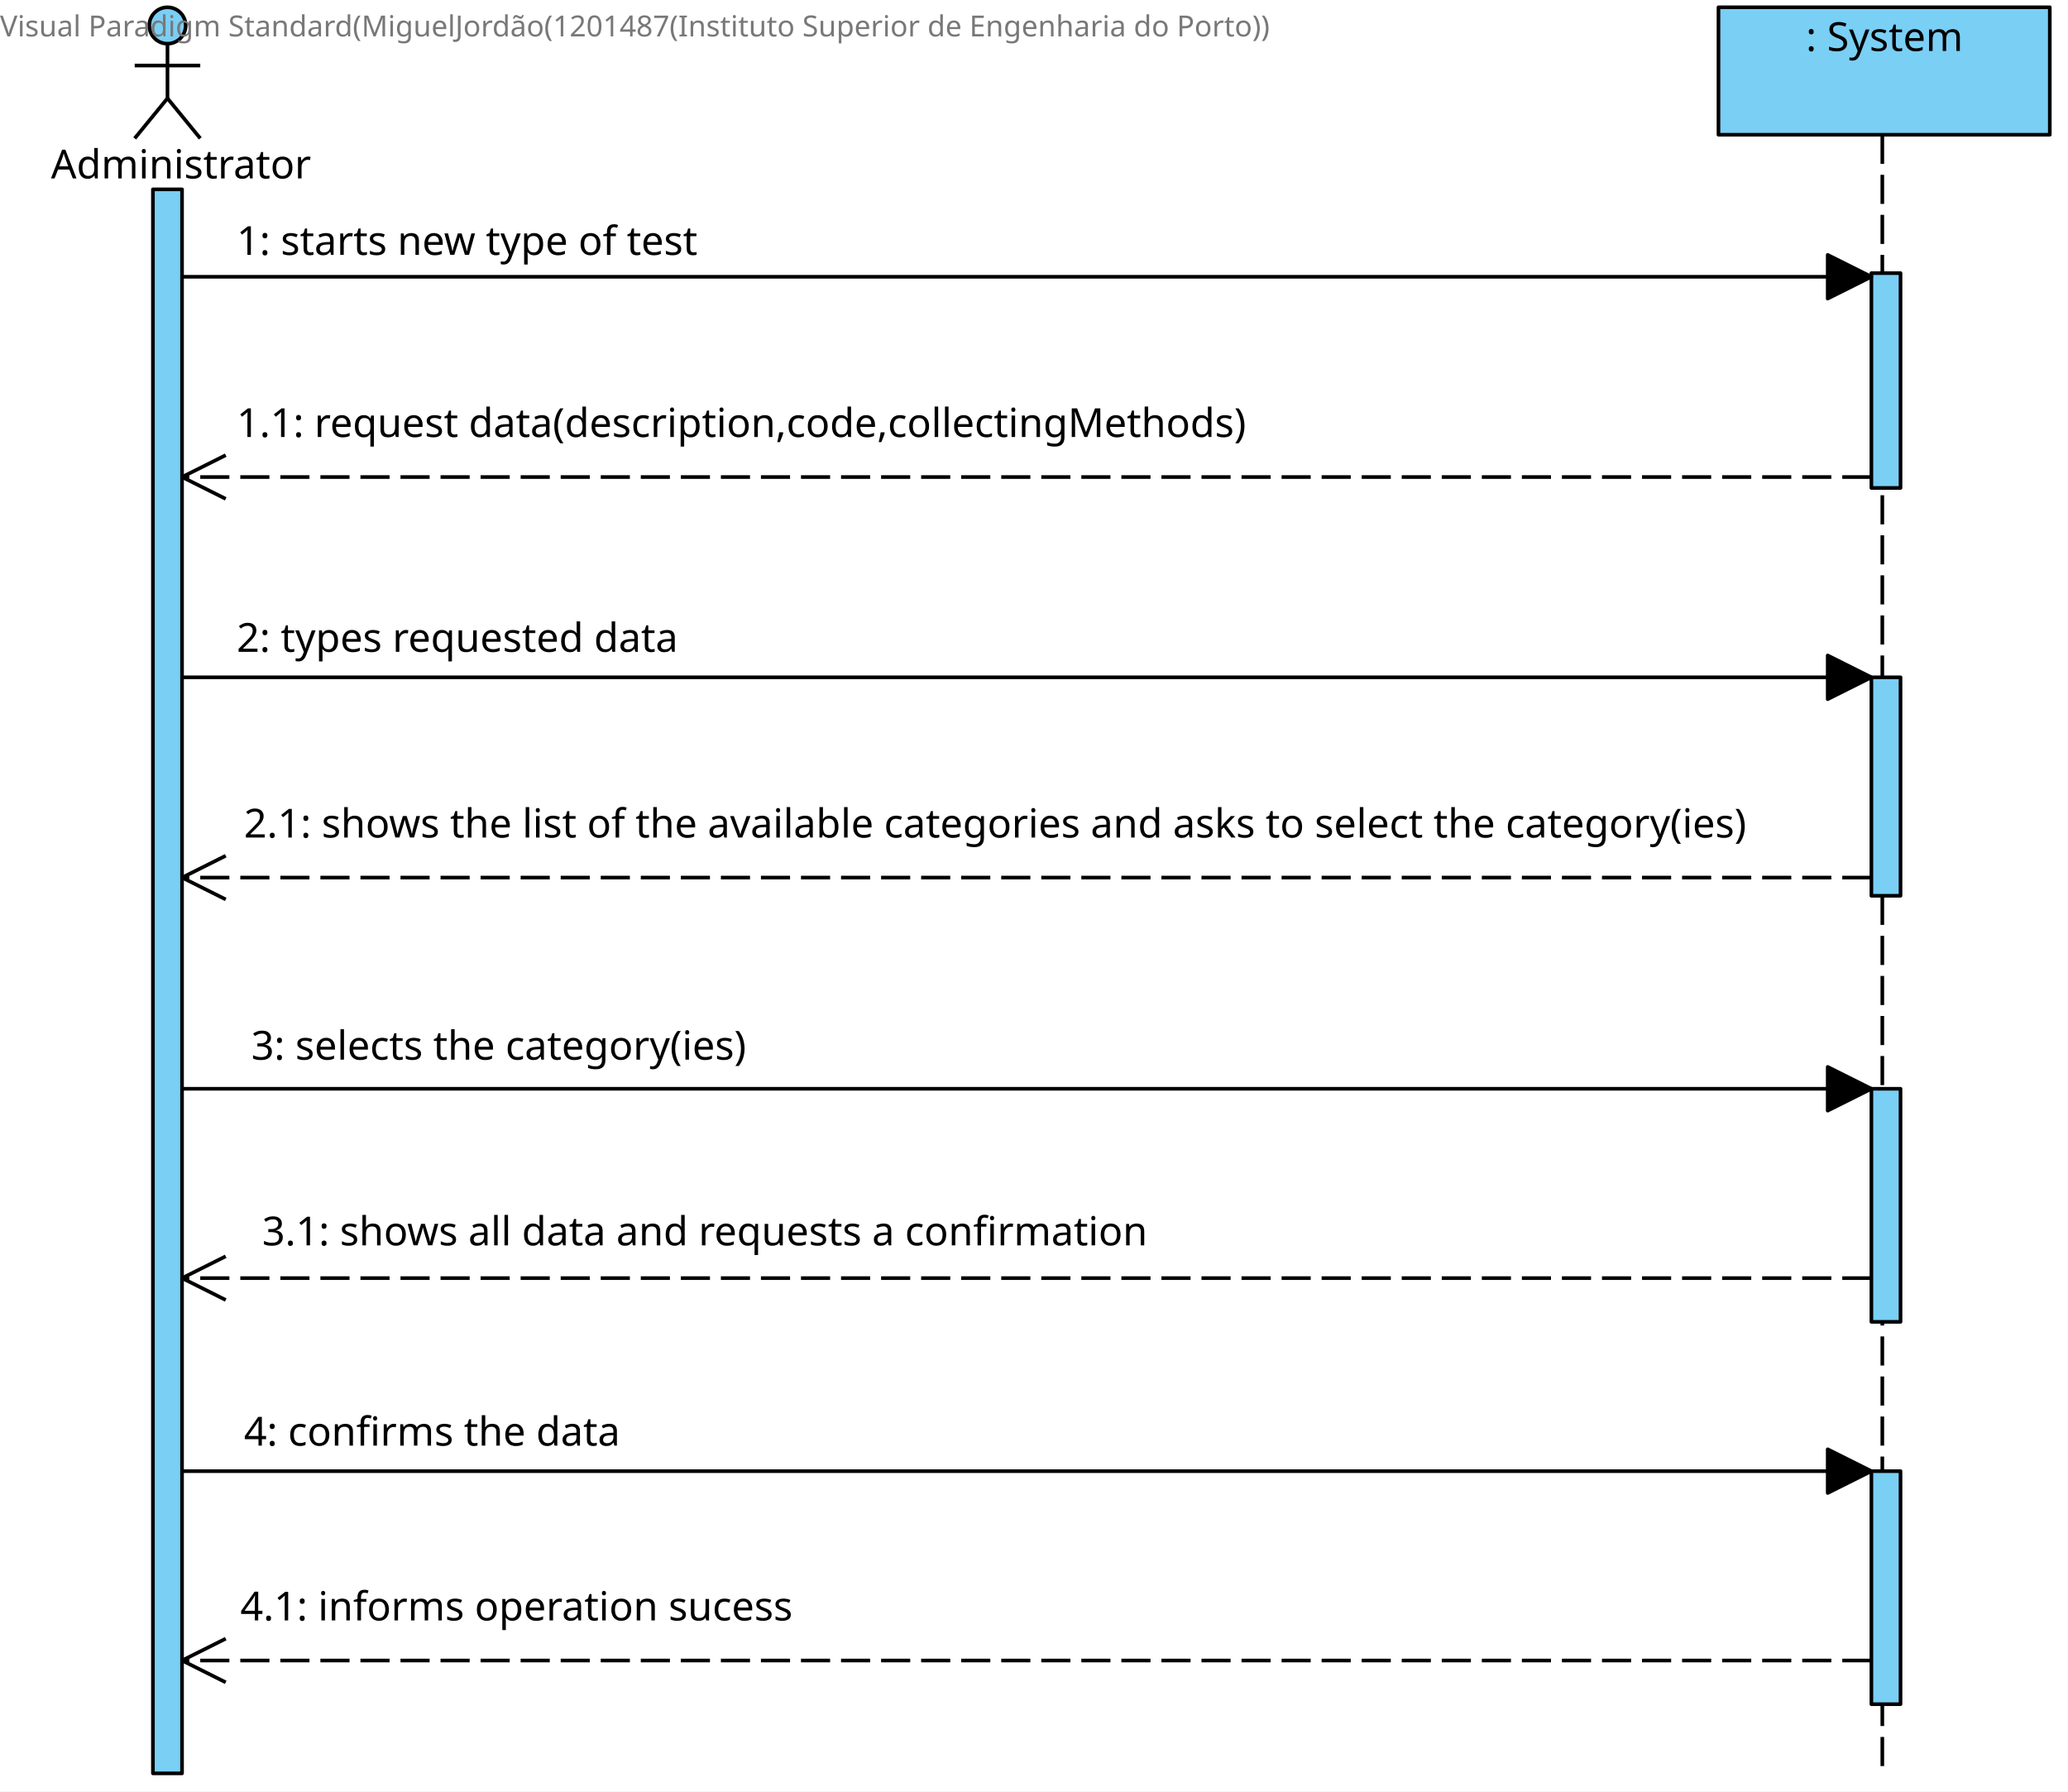
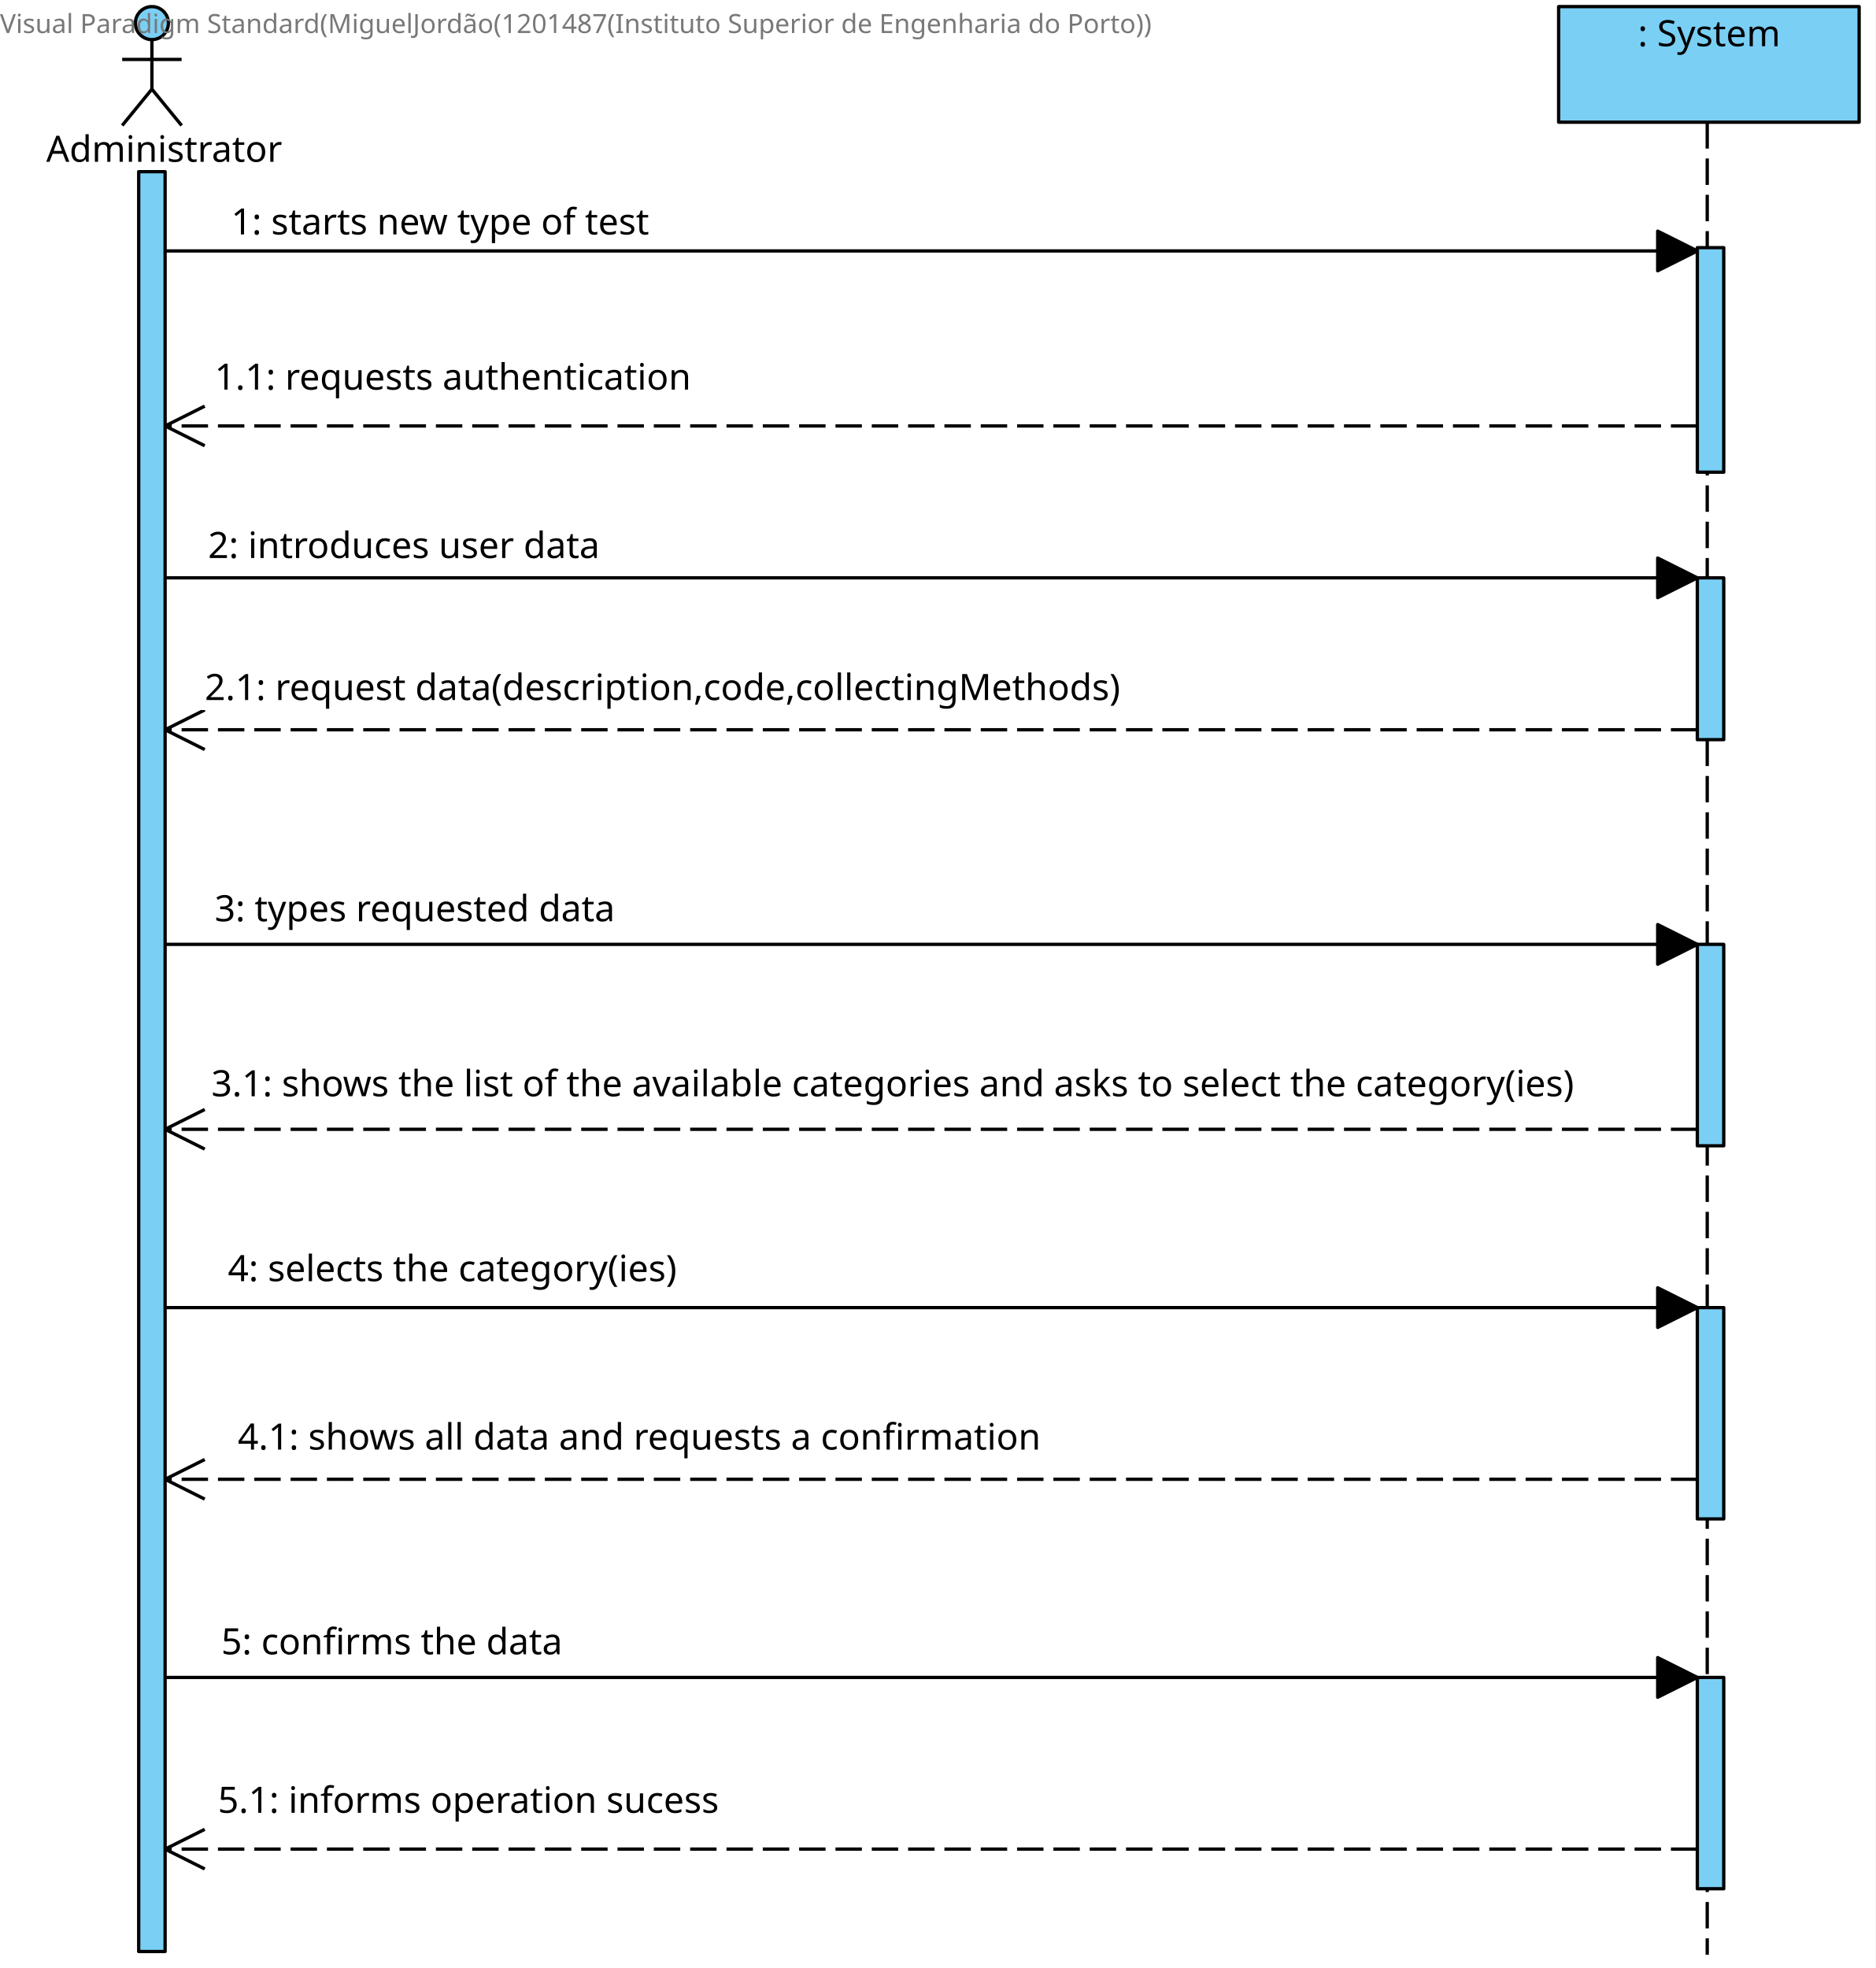
- <svg xmlns="http://www.w3.org/2000/svg" fill-opacity="0" color-rendering="auto" color-interpolation="auto" text-rendering="auto" stroke="rgb(0,0,0)" stroke-linecap="square" width="568" stroke-miterlimit="10" shape-rendering="auto" stroke-opacity="0" fill="rgb(0,0,0)" stroke-dasharray="none" font-weight="normal" stroke-width="1" height="492" font-family="'Dialog'" font-style="normal" stroke-linejoin="miter" font-size="12px" stroke-dashoffset="0" image-rendering="auto">
+ <svg xmlns="http://www.w3.org/2000/svg" fill-opacity="0" color-rendering="auto" color-interpolation="auto" text-rendering="auto" stroke="rgb(0,0,0)" stroke-linecap="square" width="568" stroke-miterlimit="10" shape-rendering="auto" stroke-opacity="0" fill="rgb(0,0,0)" stroke-dasharray="none" font-weight="normal" stroke-width="1" height="596" font-family="'Dialog'" font-style="normal" stroke-linejoin="miter" font-size="12px" stroke-dashoffset="0" image-rendering="auto">
  <defs id="genericDefs" />
  <g>
    <defs id="defs1">
      <clipPath clipPathUnits="userSpaceOnUse" id="clipPath1">
-         <path d="M-7 -7 L99 -7 L99 497 L-7 497 L-7 -7 Z" />
+         <path d="M-7 -7 L99 -7 L99 601 L-7 601 L-7 -7 Z" />
      </clipPath>
      <clipPath clipPathUnits="userSpaceOnUse" id="clipPath2">
-         <path d="M-7 -7 L103 -7 L103 497 L-7 497 L-7 -7 Z" />
+         <path d="M-7 -7 L103 -7 L103 601 L-7 601 L-7 -7 Z" />
      </clipPath>
      <clipPath clipPathUnits="userSpaceOnUse" id="clipPath3">
-         <path d="M-7 -7 L19 -7 L19 70 L-7 70 L-7 -7 Z" />
+         <path d="M-7 -7 L19 -7 L19 79 L-7 79 L-7 -7 Z" />
      </clipPath>
      <clipPath clipPathUnits="userSpaceOnUse" id="clipPath4">
-         <path d="M-7 -7 L19 -7 L19 71 L-7 71 L-7 -7 Z" />
+         <path d="M-7 -7 L19 -7 L19 72 L-7 72 L-7 -7 Z" />
      </clipPath>
      <clipPath clipPathUnits="userSpaceOnUse" id="clipPath5">
        <path d="M-7 -7 L19 -7 L19 75 L-7 75 L-7 -7 Z" />
      </clipPath>
      <clipPath clipPathUnits="userSpaceOnUse" id="clipPath6">
-         <path d="M-92 -15 L184 -15 L184 30 L-92 30 L-92 -15 Z" />
+         <path d="M-7 -7 L19 -7 L19 60 L-7 60 L-7 -7 Z" />
      </clipPath>
      <clipPath clipPathUnits="userSpaceOnUse" id="clipPath7">
        <path d="M-85 -15 L170 -15 L170 30 L-85 30 L-85 -15 Z" />
      </clipPath>
      <clipPath clipPathUnits="userSpaceOnUse" id="clipPath8">
+         <path d="M-92 -15 L184 -15 L184 30 L-92 30 L-92 -15 Z" />
+       </clipPath>
+       <clipPath clipPathUnits="userSpaceOnUse" id="clipPath9">
        <path d="M0 0 L568 0 L568 104 L0 104 L0 0 Z" />
      </clipPath>
-       <clipPath clipPathUnits="userSpaceOnUse" id="clipPath9">
-         <path d="M89 11 L89 26 L4 26 L4 11 ZM196 32 L196 47 L56 47 L56 32 ZM338 82 L338 97 L56 97 L56 82 ZM0 0 L0 104 L568 104 L568 0 Z" />
-       </clipPath>
      <clipPath clipPathUnits="userSpaceOnUse" id="clipPath10">
-         <path d="M338 27 L338 42 L56 42 L56 27 ZM190 86 L190 101 L55 101 L55 86 ZM0 0 L0 104 L568 104 L568 0 Z" />
+         <path d="M89 11 L89 26 L4 26 L4 11 ZM201 33 L201 48 L61 48 L61 33 ZM212 80 L212 95 L56 95 L56 80 ZM0 0 L0 104 L568 104 L568 0 Z" />
      </clipPath>
      <clipPath clipPathUnits="userSpaceOnUse" id="clipPath11">
-         <path d="M190 31 L190 46 L55 46 L55 31 ZM473 82 L473 97 L58 97 L58 82 ZM0 0 L0 104 L568 104 L568 0 Z" />
+         <path d="M335 29 L335 44 L53 44 L53 29 ZM0 0 L0 104 L55 104 L55 96 L190 96 L190 104 L568 104 L568 0 L185 0 L185 1 L53 1 L53 0 Z" />
      </clipPath>
      <clipPath clipPathUnits="userSpaceOnUse" id="clipPath12">
-         <path d="M473 27 L473 42 L58 42 L58 27 ZM212 88 L212 103 L60 103 L60 88 ZM0 0 L0 104 L568 104 L568 0 Z" />
+         <path d="M190 31 L190 46 L55 46 L55 31 ZM470 84 L470 99 L55 99 L55 84 ZM0 0 L0 104 L568 104 L568 0 Z" />
      </clipPath>
      <clipPath clipPathUnits="userSpaceOnUse" id="clipPath13">
+         <path d="M470 28 L470 43 L55 43 L55 28 ZM212 84 L212 99 L60 99 L60 84 ZM0 0 L0 104 L568 104 L568 0 Z" />
+       </clipPath>
+       <clipPath clipPathUnits="userSpaceOnUse" id="clipPath14">
        <path d="M174 31 L174 46 L57 46 L57 31 ZM220 79 L220 94 L56 94 L56 79 ZM0 0 L0 104 L568 104 L568 0 Z" />
      </clipPath>
-       <clipPath clipPathUnits="userSpaceOnUse" id="clipPath14">
+       <clipPath clipPathUnits="userSpaceOnUse" id="clipPath15">
        <path d="M220 27 L220 42 L56 42 L56 27 ZM0 0 L0 104 L568 104 L568 0 Z" />
      </clipPath>
-       <clipPath clipPathUnits="userSpaceOnUse" id="clipPath15">
+       <clipPath clipPathUnits="userSpaceOnUse" id="clipPath16">
        <path d="M212 30 L212 45 L60 45 L60 30 ZM312 81 L312 96 L62 96 L62 81 ZM0 0 L0 104 L568 104 L568 0 Z" />
      </clipPath>
-       <clipPath clipPathUnits="userSpaceOnUse" id="clipPath16">
-         <path d="M312 29 L312 44 L62 44 L62 29 ZM174 84 L174 99 L57 99 L57 84 ZM0 0 L0 104 L568 104 L568 0 Z" />
-       </clipPath>
      <clipPath clipPathUnits="userSpaceOnUse" id="clipPath17">
+         <path d="M312 29 L312 44 L62 44 L62 29 ZM0 0 L0 104 L57 104 L57 91 L174 91 L174 104 L568 104 L568 0 Z" />
+       </clipPath>
+       <clipPath clipPathUnits="userSpaceOnUse" id="clipPath18">
+         <path d="M212 27 L212 42 L56 42 L56 27 ZM185 78 L185 93 L53 93 L53 78 ZM0 0 L0 104 L568 104 L568 0 Z" />
+       </clipPath>
+       <clipPath clipPathUnits="userSpaceOnUse" id="clipPath19">
+         <path d="M185 32 L185 47 L53 47 L53 32 ZM335 75 L335 90 L53 90 L53 75 ZM0 0 L0 104 L568 104 L568 0 Z" />
+       </clipPath>
+       <clipPath clipPathUnits="userSpaceOnUse" id="clipPath20">
+         <path d="M-132 -15 L264 -15 L264 30 L-132 30 L-132 -15 Z" />
+       </clipPath>
+       <clipPath clipPathUnits="userSpaceOnUse" id="clipPath21">
+         <path d="M-156 -15 L312 -15 L312 30 L-156 30 L-156 -15 Z" />
+       </clipPath>
+       <clipPath clipPathUnits="userSpaceOnUse" id="clipPath22">
        <path d="M-250 -15 L500 -15 L500 30 L-250 30 L-250 -15 Z" />
      </clipPath>
-       <clipPath clipPathUnits="userSpaceOnUse" id="clipPath18">
+       <clipPath clipPathUnits="userSpaceOnUse" id="clipPath23">
        <path d="M-152 -15 L304 -15 L304 30 L-152 30 L-152 -15 Z" />
      </clipPath>
-       <clipPath clipPathUnits="userSpaceOnUse" id="clipPath19">
+       <clipPath clipPathUnits="userSpaceOnUse" id="clipPath24">
        <path d="M-164 -15 L328 -15 L328 30 L-164 30 L-164 -15 Z" />
      </clipPath>
-       <clipPath clipPathUnits="userSpaceOnUse" id="clipPath20">
+       <clipPath clipPathUnits="userSpaceOnUse" id="clipPath25">
        <path d="M-117 -15 L234 -15 L234 30 L-117 30 L-117 -15 Z" />
      </clipPath>
-       <clipPath clipPathUnits="userSpaceOnUse" id="clipPath21">
+       <clipPath clipPathUnits="userSpaceOnUse" id="clipPath26">
        <path d="M-415 -15 L830 -15 L830 30 L-415 30 L-415 -15 Z" />
      </clipPath>
-       <clipPath clipPathUnits="userSpaceOnUse" id="clipPath22">
+       <clipPath clipPathUnits="userSpaceOnUse" id="clipPath27">
        <path d="M-135 -15 L270 -15 L270 30 L-135 30 L-135 -15 Z" />
      </clipPath>
-       <clipPath clipPathUnits="userSpaceOnUse" id="clipPath23">
+       <clipPath clipPathUnits="userSpaceOnUse" id="clipPath28">
        <path d="M-282 -15 L564 -15 L564 30 L-282 30 L-282 -15 Z" />
      </clipPath>
-       <clipPath clipPathUnits="userSpaceOnUse" id="clipPath24">
+       <clipPath clipPathUnits="userSpaceOnUse" id="clipPath29">
        <path d="M-140 -15 L280 -15 L280 30 L-140 30 L-140 -15 Z" />
      </clipPath>
    </defs>
    <g fill="white" text-rendering="geometricPrecision" fill-opacity="1" stroke-opacity="1" stroke="white">
-       <rect x="0" width="568" height="492" y="0" stroke="none" />
+       <rect x="0" width="568" height="596" y="0" stroke="none" />
    </g>
    <g font-size="11px" transform="translate(2,2)" fill-opacity="1" fill="rgb(122,207,245)" text-rendering="geometricPrecision" image-rendering="optimizeQuality" font-family="sans-serif" stroke="rgb(122,207,245)" stroke-opacity="1">
      <circle r="5" clip-path="url(#clipPath1)" cx="44" cy="5" stroke="none" />
-       <rect x="40" width="8" height="435" y="50" clip-path="url(#clipPath1)" stroke="none" />
+       <rect x="40" width="8" height="539" y="50" clip-path="url(#clipPath1)" stroke="none" />
    </g>
    <g stroke-linecap="butt" font-size="11px" transform="translate(2,2)" fill-opacity="1" fill="black" text-rendering="geometricPrecision" image-rendering="optimizeQuality" font-family="sans-serif" stroke-linejoin="round" stroke="black" stroke-opacity="1" stroke-miterlimit="0">
      <circle fill="none" r="5" clip-path="url(#clipPath1)" cx="44" cy="5" />
-       <rect fill="none" x="40" width="8" height="435" y="50" clip-path="url(#clipPath1)" />
+       <rect fill="none" x="40" width="8" height="539" y="50" clip-path="url(#clipPath1)" />
      <line y2="25" fill="none" x1="44" clip-path="url(#clipPath1)" x2="44" y1="10" />
      <line y2="36" fill="none" x1="44" clip-path="url(#clipPath1)" x2="35" y1="25" />
      <line y2="36" fill="none" x1="44" clip-path="url(#clipPath1)" x2="53" y1="25" />
      <line y2="16" fill="none" x1="35" clip-path="url(#clipPath1)" x2="53" y1="16" />
    </g>
    <g font-size="11px" transform="translate(472,2)" fill-opacity="1" fill="rgb(122,207,245)" text-rendering="geometricPrecision" image-rendering="optimizeQuality" font-family="sans-serif" stroke="rgb(122,207,245)" stroke-opacity="1">
      <rect x="0" width="91" height="35" y="0" clip-path="url(#clipPath2)" stroke="none" />
    </g>
    <g stroke-linecap="butt" font-size="11px" transform="translate(472,2)" fill-opacity="1" fill="black" text-rendering="geometricPrecision" image-rendering="optimizeQuality" font-family="sans-serif" stroke-linejoin="round" stroke="black" stroke-opacity="1" stroke-miterlimit="0">
      <rect fill="none" x="0" width="91" height="35" y="0" clip-path="url(#clipPath2)" />
-       <line clip-path="url(#clipPath2)" fill="none" x1="45" x2="45" y1="35" y2="486" stroke-linejoin="bevel" stroke-dasharray="8,3" />
+       <line clip-path="url(#clipPath2)" fill="none" x1="45" x2="45" y1="35" y2="590" stroke-linejoin="bevel" stroke-dasharray="8,3" />
    </g>
    <g font-size="11px" transform="translate(514,75)" fill-opacity="1" fill="rgb(122,207,245)" text-rendering="geometricPrecision" image-rendering="optimizeQuality" font-family="sans-serif" stroke="rgb(122,207,245)" stroke-opacity="1">
-       <rect x="0" width="8" height="59" y="0" clip-path="url(#clipPath3)" stroke="none" />
+       <rect x="0" width="8" height="68" y="0" clip-path="url(#clipPath3)" stroke="none" />
    </g>
    <g stroke-linecap="butt" font-size="11px" transform="translate(514,75)" fill-opacity="1" fill="black" text-rendering="geometricPrecision" image-rendering="optimizeQuality" font-family="sans-serif" stroke-linejoin="round" stroke="black" stroke-opacity="1" stroke-miterlimit="0">
-       <rect fill="none" x="0" width="8" height="59" y="0" clip-path="url(#clipPath3)" />
-     </g>
-     <g font-size="11px" transform="translate(514,186)" fill-opacity="1" fill="rgb(122,207,245)" text-rendering="geometricPrecision" image-rendering="optimizeQuality" font-family="sans-serif" stroke="rgb(122,207,245)" stroke-opacity="1">
-       <rect x="0" width="8" height="60" y="0" clip-path="url(#clipPath4)" stroke="none" />
-     </g>
-     <g stroke-linecap="butt" font-size="11px" transform="translate(514,186)" fill-opacity="1" fill="black" text-rendering="geometricPrecision" image-rendering="optimizeQuality" font-family="sans-serif" stroke-linejoin="round" stroke="black" stroke-opacity="1" stroke-miterlimit="0">
-       <rect fill="none" x="0" width="8" height="60" y="0" clip-path="url(#clipPath4)" />
-     </g>
-     <g font-size="11px" transform="translate(514,404)" fill-opacity="1" fill="rgb(122,207,245)" text-rendering="geometricPrecision" image-rendering="optimizeQuality" font-family="sans-serif" stroke="rgb(122,207,245)" stroke-opacity="1">
+       <rect fill="none" x="0" width="8" height="68" y="0" clip-path="url(#clipPath3)" />
+     </g>
+     <g font-size="11px" transform="translate(514,286)" fill-opacity="1" fill="rgb(122,207,245)" text-rendering="geometricPrecision" image-rendering="optimizeQuality" font-family="sans-serif" stroke="rgb(122,207,245)" stroke-opacity="1">
+       <rect x="0" width="8" height="61" y="0" clip-path="url(#clipPath4)" stroke="none" />
+     </g>
+     <g stroke-linecap="butt" font-size="11px" transform="translate(514,286)" fill-opacity="1" fill="black" text-rendering="geometricPrecision" image-rendering="optimizeQuality" font-family="sans-serif" stroke-linejoin="round" stroke="black" stroke-opacity="1" stroke-miterlimit="0">
+       <rect fill="none" x="0" width="8" height="61" y="0" clip-path="url(#clipPath4)" />
+     </g>
+     <g font-size="11px" transform="translate(514,508)" fill-opacity="1" fill="rgb(122,207,245)" text-rendering="geometricPrecision" image-rendering="optimizeQuality" font-family="sans-serif" stroke="rgb(122,207,245)" stroke-opacity="1">
      <rect x="0" width="8" height="64" y="0" clip-path="url(#clipPath5)" stroke="none" />
    </g>
-     <g stroke-linecap="butt" font-size="11px" transform="translate(514,404)" fill-opacity="1" fill="black" text-rendering="geometricPrecision" image-rendering="optimizeQuality" font-family="sans-serif" stroke-linejoin="round" stroke="black" stroke-opacity="1" stroke-miterlimit="0">
+     <g stroke-linecap="butt" font-size="11px" transform="translate(514,508)" fill-opacity="1" fill="black" text-rendering="geometricPrecision" image-rendering="optimizeQuality" font-family="sans-serif" stroke-linejoin="round" stroke="black" stroke-opacity="1" stroke-miterlimit="0">
      <rect fill="none" x="0" width="8" height="64" y="0" clip-path="url(#clipPath5)" />
    </g>
-     <g font-size="11px" transform="translate(514,299)" fill-opacity="1" fill="rgb(122,207,245)" text-rendering="geometricPrecision" image-rendering="optimizeQuality" font-family="sans-serif" stroke="rgb(122,207,245)" stroke-opacity="1">
+     <g font-size="11px" transform="translate(514,396)" fill-opacity="1" fill="rgb(122,207,245)" text-rendering="geometricPrecision" image-rendering="optimizeQuality" font-family="sans-serif" stroke="rgb(122,207,245)" stroke-opacity="1">
      <rect x="0" width="8" height="64" y="0" clip-path="url(#clipPath5)" stroke="none" />
    </g>
-     <g stroke-linecap="butt" font-size="11px" transform="translate(514,299)" fill-opacity="1" fill="black" text-rendering="geometricPrecision" image-rendering="optimizeQuality" font-family="sans-serif" stroke-linejoin="round" stroke="black" stroke-opacity="1" stroke-miterlimit="0">
+     <g stroke-linecap="butt" font-size="11px" transform="translate(514,396)" fill-opacity="1" fill="black" text-rendering="geometricPrecision" image-rendering="optimizeQuality" font-family="sans-serif" stroke-linejoin="round" stroke="black" stroke-opacity="1" stroke-miterlimit="0">
      <rect fill="none" x="0" width="8" height="64" y="0" clip-path="url(#clipPath5)" />
    </g>
-     <g font-size="11px" transform="translate(472,2)" fill-opacity="1" fill="black" text-rendering="geometricPrecision" image-rendering="optimizeQuality" font-family="sans-serif" stroke="black" stroke-opacity="1">
-       <text x="24" xml:space="preserve" y="12" clip-path="url(#clipPath6)" stroke="none">: System</text>
+     <g font-size="11px" transform="translate(514,175)" fill-opacity="1" fill="rgb(122,207,245)" text-rendering="geometricPrecision" image-rendering="optimizeQuality" font-family="sans-serif" stroke="rgb(122,207,245)" stroke-opacity="1">
+       <rect x="0" width="8" height="49" y="0" clip-path="url(#clipPath6)" stroke="none" />
+     </g>
+     <g stroke-linecap="butt" font-size="11px" transform="translate(514,175)" fill-opacity="1" fill="black" text-rendering="geometricPrecision" image-rendering="optimizeQuality" font-family="sans-serif" stroke-linejoin="round" stroke="black" stroke-opacity="1" stroke-miterlimit="0">
+       <rect fill="none" x="0" width="8" height="49" y="0" clip-path="url(#clipPath6)" />
    </g>
    <g font-size="11px" transform="translate(4,37)" fill-opacity="1" fill="black" text-rendering="geometricPrecision" image-rendering="optimizeQuality" font-family="sans-serif" stroke="black" stroke-opacity="1">
      <text x="10" xml:space="preserve" y="12" clip-path="url(#clipPath7)" stroke="none">Administrator</text>
    </g>
+     <g font-size="11px" transform="translate(472,2)" fill-opacity="1" fill="black" text-rendering="geometricPrecision" image-rendering="optimizeQuality" font-family="sans-serif" stroke="black" stroke-opacity="1">
+       <text x="24" xml:space="preserve" y="12" clip-path="url(#clipPath8)" stroke="none">: System</text>
+     </g>
    <g stroke-linecap="butt" font-size="11px" transform="translate(0,26)" fill-opacity="1" fill="black" text-rendering="geometricPrecision" image-rendering="optimizeQuality" font-family="sans-serif" stroke-linejoin="round" stroke="black" stroke-opacity="1">
-       <line y2="50" fill="none" x1="50" clip-path="url(#clipPath9)" x2="514" y1="50" />
-       <polygon points=" 514 50 502 44 502 56" clip-path="url(#clipPath9)" stroke="none" />
-       <polygon fill="none" points=" 514 50 502 44 502 56" clip-path="url(#clipPath9)" />
-     </g>
-     <g fill-opacity="1" text-rendering="geometricPrecision" stroke="black" stroke-linecap="butt" transform="translate(0,81)" stroke-miterlimit="0" stroke-opacity="1" fill="black" stroke-dasharray="8,3" font-family="sans-serif" stroke-linejoin="round" font-size="11px" image-rendering="optimizeQuality">
-       <line y2="50" fill="none" x1="514" clip-path="url(#clipPath10)" x2="50" y1="50" />
-       <line clip-path="url(#clipPath10)" fill="none" x1="50" x2="62" y1="50" y2="56" stroke-dasharray="none" stroke-miterlimit="10" />
-       <line clip-path="url(#clipPath10)" fill="none" x1="50" x2="62" y1="50" y2="44" stroke-dasharray="none" stroke-miterlimit="10" />
-     </g>
-     <g stroke-linecap="butt" font-size="11px" transform="translate(0,136)" fill-opacity="1" fill="black" text-rendering="geometricPrecision" image-rendering="optimizeQuality" font-family="sans-serif" stroke-linejoin="round" stroke="black" stroke-opacity="1">
-       <line y2="50" fill="none" x1="50" clip-path="url(#clipPath11)" x2="514" y1="50" />
-       <polygon points=" 514 50 502 44 502 56" clip-path="url(#clipPath11)" stroke="none" />
-       <polygon fill="none" points=" 514 50 502 44 502 56" clip-path="url(#clipPath11)" />
-     </g>
-     <g fill-opacity="1" text-rendering="geometricPrecision" stroke="black" stroke-linecap="butt" transform="translate(0,191)" stroke-miterlimit="0" stroke-opacity="1" fill="black" stroke-dasharray="8,3" font-family="sans-serif" stroke-linejoin="round" font-size="11px" image-rendering="optimizeQuality">
-       <line y2="50" fill="none" x1="514" clip-path="url(#clipPath12)" x2="50" y1="50" />
-       <line clip-path="url(#clipPath12)" fill="none" x1="50" x2="62" y1="50" y2="56" stroke-dasharray="none" stroke-miterlimit="10" />
-       <line clip-path="url(#clipPath12)" fill="none" x1="50" x2="62" y1="50" y2="44" stroke-dasharray="none" stroke-miterlimit="10" />
-     </g>
-     <g stroke-linecap="butt" font-size="11px" transform="translate(0,354)" fill-opacity="1" fill="black" text-rendering="geometricPrecision" image-rendering="optimizeQuality" font-family="sans-serif" stroke-linejoin="round" stroke="black" stroke-opacity="1">
-       <line y2="50" fill="none" x1="50" clip-path="url(#clipPath13)" x2="514" y1="50" />
-       <polygon points=" 514 50 502 44 502 56" clip-path="url(#clipPath13)" stroke="none" />
-       <polygon fill="none" points=" 514 50 502 44 502 56" clip-path="url(#clipPath13)" />
-     </g>
-     <g fill-opacity="1" text-rendering="geometricPrecision" stroke="black" stroke-linecap="butt" transform="translate(0,406)" stroke-miterlimit="0" stroke-opacity="1" fill="black" stroke-dasharray="8,3" font-family="sans-serif" stroke-linejoin="round" font-size="11px" image-rendering="optimizeQuality">
-       <line y2="50" fill="none" x1="514" clip-path="url(#clipPath14)" x2="50" y1="50" />
-       <line clip-path="url(#clipPath14)" fill="none" x1="50" x2="62" y1="50" y2="56" stroke-dasharray="none" stroke-miterlimit="10" />
-       <line clip-path="url(#clipPath14)" fill="none" x1="50" x2="62" y1="50" y2="44" stroke-dasharray="none" stroke-miterlimit="10" />
-     </g>
-     <g stroke-linecap="butt" font-size="11px" transform="translate(0,249)" fill-opacity="1" fill="black" text-rendering="geometricPrecision" image-rendering="optimizeQuality" font-family="sans-serif" stroke-linejoin="round" stroke="black" stroke-opacity="1">
-       <line y2="50" fill="none" x1="50" clip-path="url(#clipPath15)" x2="514" y1="50" />
-       <polygon points=" 514 50 502 44 502 56" clip-path="url(#clipPath15)" stroke="none" />
-       <polygon fill="none" points=" 514 50 502 44 502 56" clip-path="url(#clipPath15)" />
-     </g>
-     <g fill-opacity="1" text-rendering="geometricPrecision" stroke="black" stroke-linecap="butt" transform="translate(0,301)" stroke-miterlimit="0" stroke-opacity="1" fill="black" stroke-dasharray="8,3" font-family="sans-serif" stroke-linejoin="round" font-size="11px" image-rendering="optimizeQuality">
-       <line y2="50" fill="none" x1="514" clip-path="url(#clipPath16)" x2="50" y1="50" />
-       <line clip-path="url(#clipPath16)" fill="none" x1="50" x2="62" y1="50" y2="56" stroke-dasharray="none" stroke-miterlimit="10" />
-       <line clip-path="url(#clipPath16)" fill="none" x1="50" x2="62" y1="50" y2="44" stroke-dasharray="none" stroke-miterlimit="10" />
-     </g>
-     <g font-size="11px" transform="translate(62,330)" fill-opacity="1" fill="white" text-rendering="geometricPrecision" image-rendering="optimizeQuality" font-family="sans-serif" stroke="white" stroke-opacity="1">
-       <rect x="0" width="250" height="15" y="0" clip-path="url(#clipPath17)" stroke="none" />
-       <text fill="black" x="10" xml:space="preserve" y="12" clip-path="url(#clipPath17)" stroke="none">3.1: shows all data and requests a confirmation</text>
-     </g>
-     <g font-size="11px" transform="translate(60,279)" fill-opacity="1" fill="white" text-rendering="geometricPrecision" image-rendering="optimizeQuality" font-family="sans-serif" stroke="white" stroke-opacity="1">
-       <rect x="0" width="152" height="15" y="0" clip-path="url(#clipPath18)" stroke="none" />
-       <text fill="black" x="9" xml:space="preserve" y="12" clip-path="url(#clipPath18)" stroke="none">3: selects the category(ies)</text>
-     </g>
-     <g font-size="11px" transform="translate(56,433)" fill-opacity="1" fill="white" text-rendering="geometricPrecision" image-rendering="optimizeQuality" font-family="sans-serif" stroke="white" stroke-opacity="1">
-       <rect x="0" width="164" height="15" y="0" clip-path="url(#clipPath19)" stroke="none" />
-       <text fill="black" x="10" xml:space="preserve" y="12" clip-path="url(#clipPath19)" stroke="none">4.1: informs operation sucess</text>
-     </g>
-     <g font-size="11px" transform="translate(57,385)" fill-opacity="1" fill="white" text-rendering="geometricPrecision" image-rendering="optimizeQuality" font-family="sans-serif" stroke="white" stroke-opacity="1">
-       <rect x="0" width="117" height="15" y="0" clip-path="url(#clipPath20)" stroke="none" />
-       <text fill="black" x="10" xml:space="preserve" y="12" clip-path="url(#clipPath20)" stroke="none">4: confirms the data</text>
-     </g>
-     <g font-size="11px" transform="translate(58,218)" fill-opacity="1" fill="white" text-rendering="geometricPrecision" image-rendering="optimizeQuality" font-family="sans-serif" stroke="white" stroke-opacity="1">
-       <rect x="0" width="415" height="15" y="0" clip-path="url(#clipPath21)" stroke="none" />
-       <text fill="black" x="9" xml:space="preserve" y="12" clip-path="url(#clipPath21)" stroke="none">2.1: shows the list of the available categories and asks to select the category(ies)</text>
-     </g>
-     <g font-size="11px" transform="translate(55,167)" fill-opacity="1" fill="white" text-rendering="geometricPrecision" image-rendering="optimizeQuality" font-family="sans-serif" stroke="white" stroke-opacity="1">
-       <rect x="0" width="135" height="15" y="0" clip-path="url(#clipPath22)" stroke="none" />
-       <text fill="black" x="10" xml:space="preserve" y="12" clip-path="url(#clipPath22)" stroke="none">2: types requested data</text>
-     </g>
-     <g font-size="11px" transform="translate(56,108)" fill-opacity="1" fill="white" text-rendering="geometricPrecision" image-rendering="optimizeQuality" font-family="sans-serif" stroke="white" stroke-opacity="1">
-       <rect x="0" width="282" height="15" y="0" clip-path="url(#clipPath23)" stroke="none" />
-       <text fill="black" x="9" xml:space="preserve" y="12" clip-path="url(#clipPath23)" stroke="none">1.1: request data(description,code,collectingMethods)</text>
-     </g>
-     <g font-size="11px" transform="translate(56,58)" fill-opacity="1" fill="white" text-rendering="geometricPrecision" image-rendering="optimizeQuality" font-family="sans-serif" stroke="white" stroke-opacity="1">
-       <rect x="0" width="140" height="15" y="0" clip-path="url(#clipPath24)" stroke="none" />
-       <text fill="black" x="9" xml:space="preserve" y="12" clip-path="url(#clipPath24)" stroke="none">1: starts new type of test</text>
+       <line y2="50" fill="none" x1="50" clip-path="url(#clipPath10)" x2="514" y1="50" />
+       <polygon points=" 514 50 502 44 502 56" clip-path="url(#clipPath10)" stroke="none" />
+       <polygon fill="none" points=" 514 50 502 44 502 56" clip-path="url(#clipPath10)" />
+     </g>
+     <g fill-opacity="1" text-rendering="geometricPrecision" stroke="black" stroke-linecap="butt" transform="translate(0,171)" stroke-miterlimit="0" stroke-opacity="1" fill="black" stroke-dasharray="8,3" font-family="sans-serif" stroke-linejoin="round" font-size="11px" image-rendering="optimizeQuality">
+       <line y2="50" fill="none" x1="514" clip-path="url(#clipPath11)" x2="50" y1="50" />
+       <line clip-path="url(#clipPath11)" fill="none" x1="50" x2="62" y1="50" y2="56" stroke-dasharray="none" stroke-miterlimit="10" />
+       <line clip-path="url(#clipPath11)" fill="none" x1="50" x2="62" y1="50" y2="44" stroke-dasharray="none" stroke-miterlimit="10" />
+     </g>
+     <g stroke-linecap="butt" font-size="11px" transform="translate(0,236)" fill-opacity="1" fill="black" text-rendering="geometricPrecision" image-rendering="optimizeQuality" font-family="sans-serif" stroke-linejoin="round" stroke="black" stroke-opacity="1">
+       <line y2="50" fill="none" x1="50" clip-path="url(#clipPath12)" x2="514" y1="50" />
+       <polygon points=" 514 50 502 44 502 56" clip-path="url(#clipPath12)" stroke="none" />
+       <polygon fill="none" points=" 514 50 502 44 502 56" clip-path="url(#clipPath12)" />
+     </g>
+     <g fill-opacity="1" text-rendering="geometricPrecision" stroke="black" stroke-linecap="butt" transform="translate(0,292)" stroke-miterlimit="0" stroke-opacity="1" fill="black" stroke-dasharray="8,3" font-family="sans-serif" stroke-linejoin="round" font-size="11px" image-rendering="optimizeQuality">
+       <line y2="50" fill="none" x1="514" clip-path="url(#clipPath13)" x2="50" y1="50" />
+       <line clip-path="url(#clipPath13)" fill="none" x1="50" x2="62" y1="50" y2="56" stroke-dasharray="none" stroke-miterlimit="10" />
+       <line clip-path="url(#clipPath13)" fill="none" x1="50" x2="62" y1="50" y2="44" stroke-dasharray="none" stroke-miterlimit="10" />
+     </g>
+     <g stroke-linecap="butt" font-size="11px" transform="translate(0,458)" fill-opacity="1" fill="black" text-rendering="geometricPrecision" image-rendering="optimizeQuality" font-family="sans-serif" stroke-linejoin="round" stroke="black" stroke-opacity="1">
+       <line y2="50" fill="none" x1="50" clip-path="url(#clipPath14)" x2="514" y1="50" />
+       <polygon points=" 514 50 502 44 502 56" clip-path="url(#clipPath14)" stroke="none" />
+       <polygon fill="none" points=" 514 50 502 44 502 56" clip-path="url(#clipPath14)" />
+     </g>
+     <g fill-opacity="1" text-rendering="geometricPrecision" stroke="black" stroke-linecap="butt" transform="translate(0,510)" stroke-miterlimit="0" stroke-opacity="1" fill="black" stroke-dasharray="8,3" font-family="sans-serif" stroke-linejoin="round" font-size="11px" image-rendering="optimizeQuality">
+       <line y2="50" fill="none" x1="514" clip-path="url(#clipPath15)" x2="50" y1="50" />
+       <line clip-path="url(#clipPath15)" fill="none" x1="50" x2="62" y1="50" y2="56" stroke-dasharray="none" stroke-miterlimit="10" />
+       <line clip-path="url(#clipPath15)" fill="none" x1="50" x2="62" y1="50" y2="44" stroke-dasharray="none" stroke-miterlimit="10" />
+     </g>
+     <g stroke-linecap="butt" font-size="11px" transform="translate(0,346)" fill-opacity="1" fill="black" text-rendering="geometricPrecision" image-rendering="optimizeQuality" font-family="sans-serif" stroke-linejoin="round" stroke="black" stroke-opacity="1">
+       <line y2="50" fill="none" x1="50" clip-path="url(#clipPath16)" x2="514" y1="50" />
+       <polygon points=" 514 50 502 44 502 56" clip-path="url(#clipPath16)" stroke="none" />
+       <polygon fill="none" points=" 514 50 502 44 502 56" clip-path="url(#clipPath16)" />
+     </g>
+     <g fill-opacity="1" text-rendering="geometricPrecision" stroke="black" stroke-linecap="butt" transform="translate(0,398)" stroke-miterlimit="0" stroke-opacity="1" fill="black" stroke-dasharray="8,3" font-family="sans-serif" stroke-linejoin="round" font-size="11px" image-rendering="optimizeQuality">
+       <line y2="50" fill="none" x1="514" clip-path="url(#clipPath17)" x2="50" y1="50" />
+       <line clip-path="url(#clipPath17)" fill="none" x1="50" x2="62" y1="50" y2="56" stroke-dasharray="none" stroke-miterlimit="10" />
+       <line clip-path="url(#clipPath17)" fill="none" x1="50" x2="62" y1="50" y2="44" stroke-dasharray="none" stroke-miterlimit="10" />
+     </g>
+     <g fill-opacity="1" text-rendering="geometricPrecision" stroke="black" stroke-linecap="butt" transform="translate(0,79)" stroke-miterlimit="0" stroke-opacity="1" fill="black" stroke-dasharray="8,3" font-family="sans-serif" stroke-linejoin="round" font-size="11px" image-rendering="optimizeQuality">
+       <line y2="50" fill="none" x1="514" clip-path="url(#clipPath18)" x2="50" y1="50" />
+       <line clip-path="url(#clipPath18)" fill="none" x1="50" x2="62" y1="50" y2="56" stroke-dasharray="none" stroke-miterlimit="10" />
+       <line clip-path="url(#clipPath18)" fill="none" x1="50" x2="62" y1="50" y2="44" stroke-dasharray="none" stroke-miterlimit="10" />
+     </g>
+     <g stroke-linecap="butt" font-size="11px" transform="translate(0,125)" fill-opacity="1" fill="black" text-rendering="geometricPrecision" image-rendering="optimizeQuality" font-family="sans-serif" stroke-linejoin="round" stroke="black" stroke-opacity="1">
+       <line y2="50" fill="none" x1="50" clip-path="url(#clipPath19)" x2="514" y1="50" />
+       <polygon points=" 514 50 502 44 502 56" clip-path="url(#clipPath19)" stroke="none" />
+       <polygon fill="none" points=" 514 50 502 44 502 56" clip-path="url(#clipPath19)" />
+     </g>
+     <g font-size="11px" transform="translate(53,157)" fill-opacity="1" fill="white" text-rendering="geometricPrecision" image-rendering="optimizeQuality" font-family="sans-serif" stroke="white" stroke-opacity="1">
+       <rect x="0" width="132" height="15" y="0" clip-path="url(#clipPath20)" stroke="none" />
+       <text fill="black" x="10" xml:space="preserve" y="12" clip-path="url(#clipPath20)" stroke="none">2: introduces user data</text>
+     </g>
+     <g font-size="11px" transform="translate(56,106)" fill-opacity="1" fill="white" text-rendering="geometricPrecision" image-rendering="optimizeQuality" font-family="sans-serif" stroke="white" stroke-opacity="1">
+       <rect x="0" width="156" height="15" y="0" clip-path="url(#clipPath21)" stroke="none" />
+       <text fill="black" x="9" xml:space="preserve" y="12" clip-path="url(#clipPath21)" stroke="none">1.1: requests authentication</text>
+     </g>
+     <g font-size="11px" transform="translate(62,427)" fill-opacity="1" fill="white" text-rendering="geometricPrecision" image-rendering="optimizeQuality" font-family="sans-serif" stroke="white" stroke-opacity="1">
+       <rect x="0" width="250" height="15" y="0" clip-path="url(#clipPath22)" stroke="none" />
+       <text fill="black" x="10" xml:space="preserve" y="12" clip-path="url(#clipPath22)" stroke="none">4.1: shows all data and requests a confirmation</text>
+     </g>
+     <g font-size="11px" transform="translate(60,376)" fill-opacity="1" fill="white" text-rendering="geometricPrecision" image-rendering="optimizeQuality" font-family="sans-serif" stroke="white" stroke-opacity="1">
+       <rect x="0" width="152" height="15" y="0" clip-path="url(#clipPath23)" stroke="none" />
+       <text fill="black" x="9" xml:space="preserve" y="12" clip-path="url(#clipPath23)" stroke="none">4: selects the category(ies)</text>
+     </g>
+     <g font-size="11px" transform="translate(56,537)" fill-opacity="1" fill="white" text-rendering="geometricPrecision" image-rendering="optimizeQuality" font-family="sans-serif" stroke="white" stroke-opacity="1">
+       <rect x="0" width="164" height="15" y="0" clip-path="url(#clipPath24)" stroke="none" />
+       <text fill="black" x="10" xml:space="preserve" y="12" clip-path="url(#clipPath24)" stroke="none">5.1: informs operation sucess</text>
+     </g>
+     <g font-size="11px" transform="translate(57,489)" fill-opacity="1" fill="white" text-rendering="geometricPrecision" image-rendering="optimizeQuality" font-family="sans-serif" stroke="white" stroke-opacity="1">
+       <rect x="0" width="117" height="15" y="0" clip-path="url(#clipPath25)" stroke="none" />
+       <text fill="black" x="10" xml:space="preserve" y="12" clip-path="url(#clipPath25)" stroke="none">5: confirms the data</text>
+     </g>
+     <g font-size="11px" transform="translate(55,320)" fill-opacity="1" fill="white" text-rendering="geometricPrecision" image-rendering="optimizeQuality" font-family="sans-serif" stroke="white" stroke-opacity="1">
+       <rect x="0" width="415" height="15" y="0" clip-path="url(#clipPath26)" stroke="none" />
+       <text fill="black" x="9" xml:space="preserve" y="12" clip-path="url(#clipPath26)" stroke="none">3.1: shows the list of the available categories and asks to select the category(ies)</text>
+     </g>
+     <g font-size="11px" transform="translate(55,267)" fill-opacity="1" fill="white" text-rendering="geometricPrecision" image-rendering="optimizeQuality" font-family="sans-serif" stroke="white" stroke-opacity="1">
+       <rect x="0" width="135" height="15" y="0" clip-path="url(#clipPath27)" stroke="none" />
+       <text fill="black" x="10" xml:space="preserve" y="12" clip-path="url(#clipPath27)" stroke="none">3: types requested data</text>
+     </g>
+     <g font-size="11px" transform="translate(53,200)" fill-opacity="1" fill="white" text-rendering="geometricPrecision" image-rendering="optimizeQuality" font-family="sans-serif" stroke="white" stroke-opacity="1">
+       <rect x="0" width="282" height="15" y="0" clip-path="url(#clipPath28)" stroke="none" />
+       <text fill="black" x="9" xml:space="preserve" y="12" clip-path="url(#clipPath28)" stroke="none">2.1: request data(description,code,collectingMethods)</text>
+     </g>
+     <g font-size="11px" transform="translate(61,59)" fill-opacity="1" fill="white" text-rendering="geometricPrecision" image-rendering="optimizeQuality" font-family="sans-serif" stroke="white" stroke-opacity="1">
+       <rect x="0" width="140" height="15" y="0" clip-path="url(#clipPath29)" stroke="none" />
+       <text fill="black" x="9" xml:space="preserve" y="12" clip-path="url(#clipPath29)" stroke="none">1: starts new type of test</text>
    </g>
    <g font-size="8px" fill-opacity="1" fill="rgb(120,120,120)" text-rendering="geometricPrecision" image-rendering="optimizeQuality" stroke="rgb(120,120,120)" stroke-opacity="1">
      <text x="0" xml:space="preserve" y="10" stroke="none">Visual Paradigm Standard(MiguelJordão(1201487(Instituto Superior de Engenharia do Porto))</text>
    </g>
  </g>
</svg>
